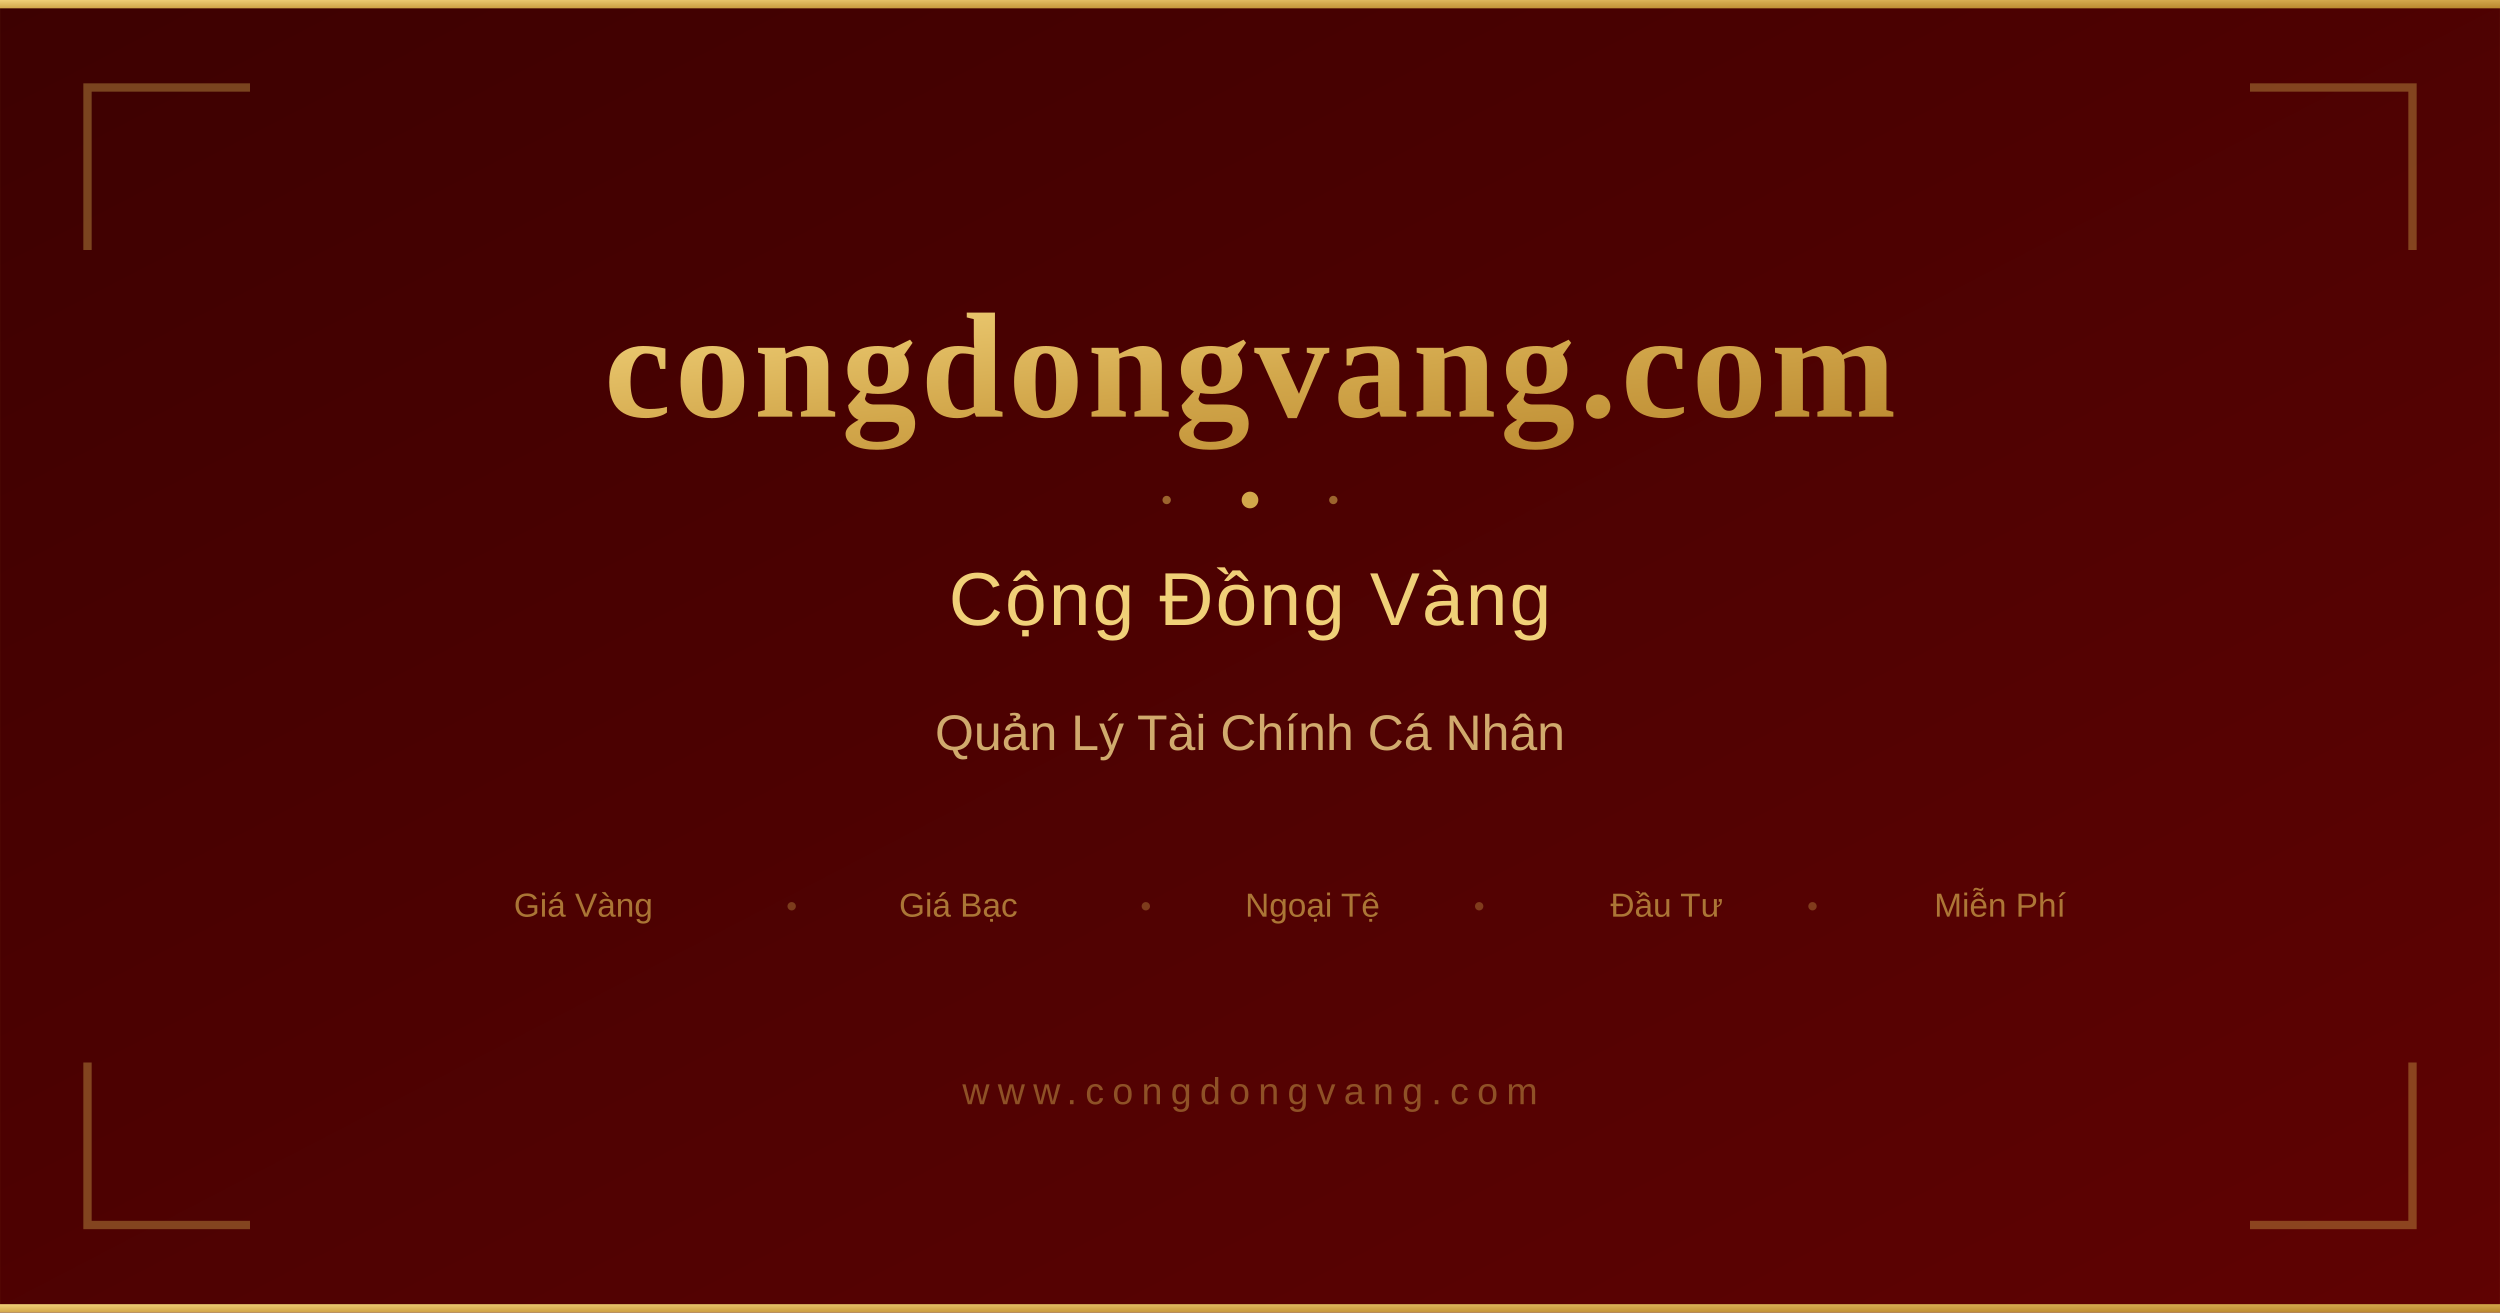
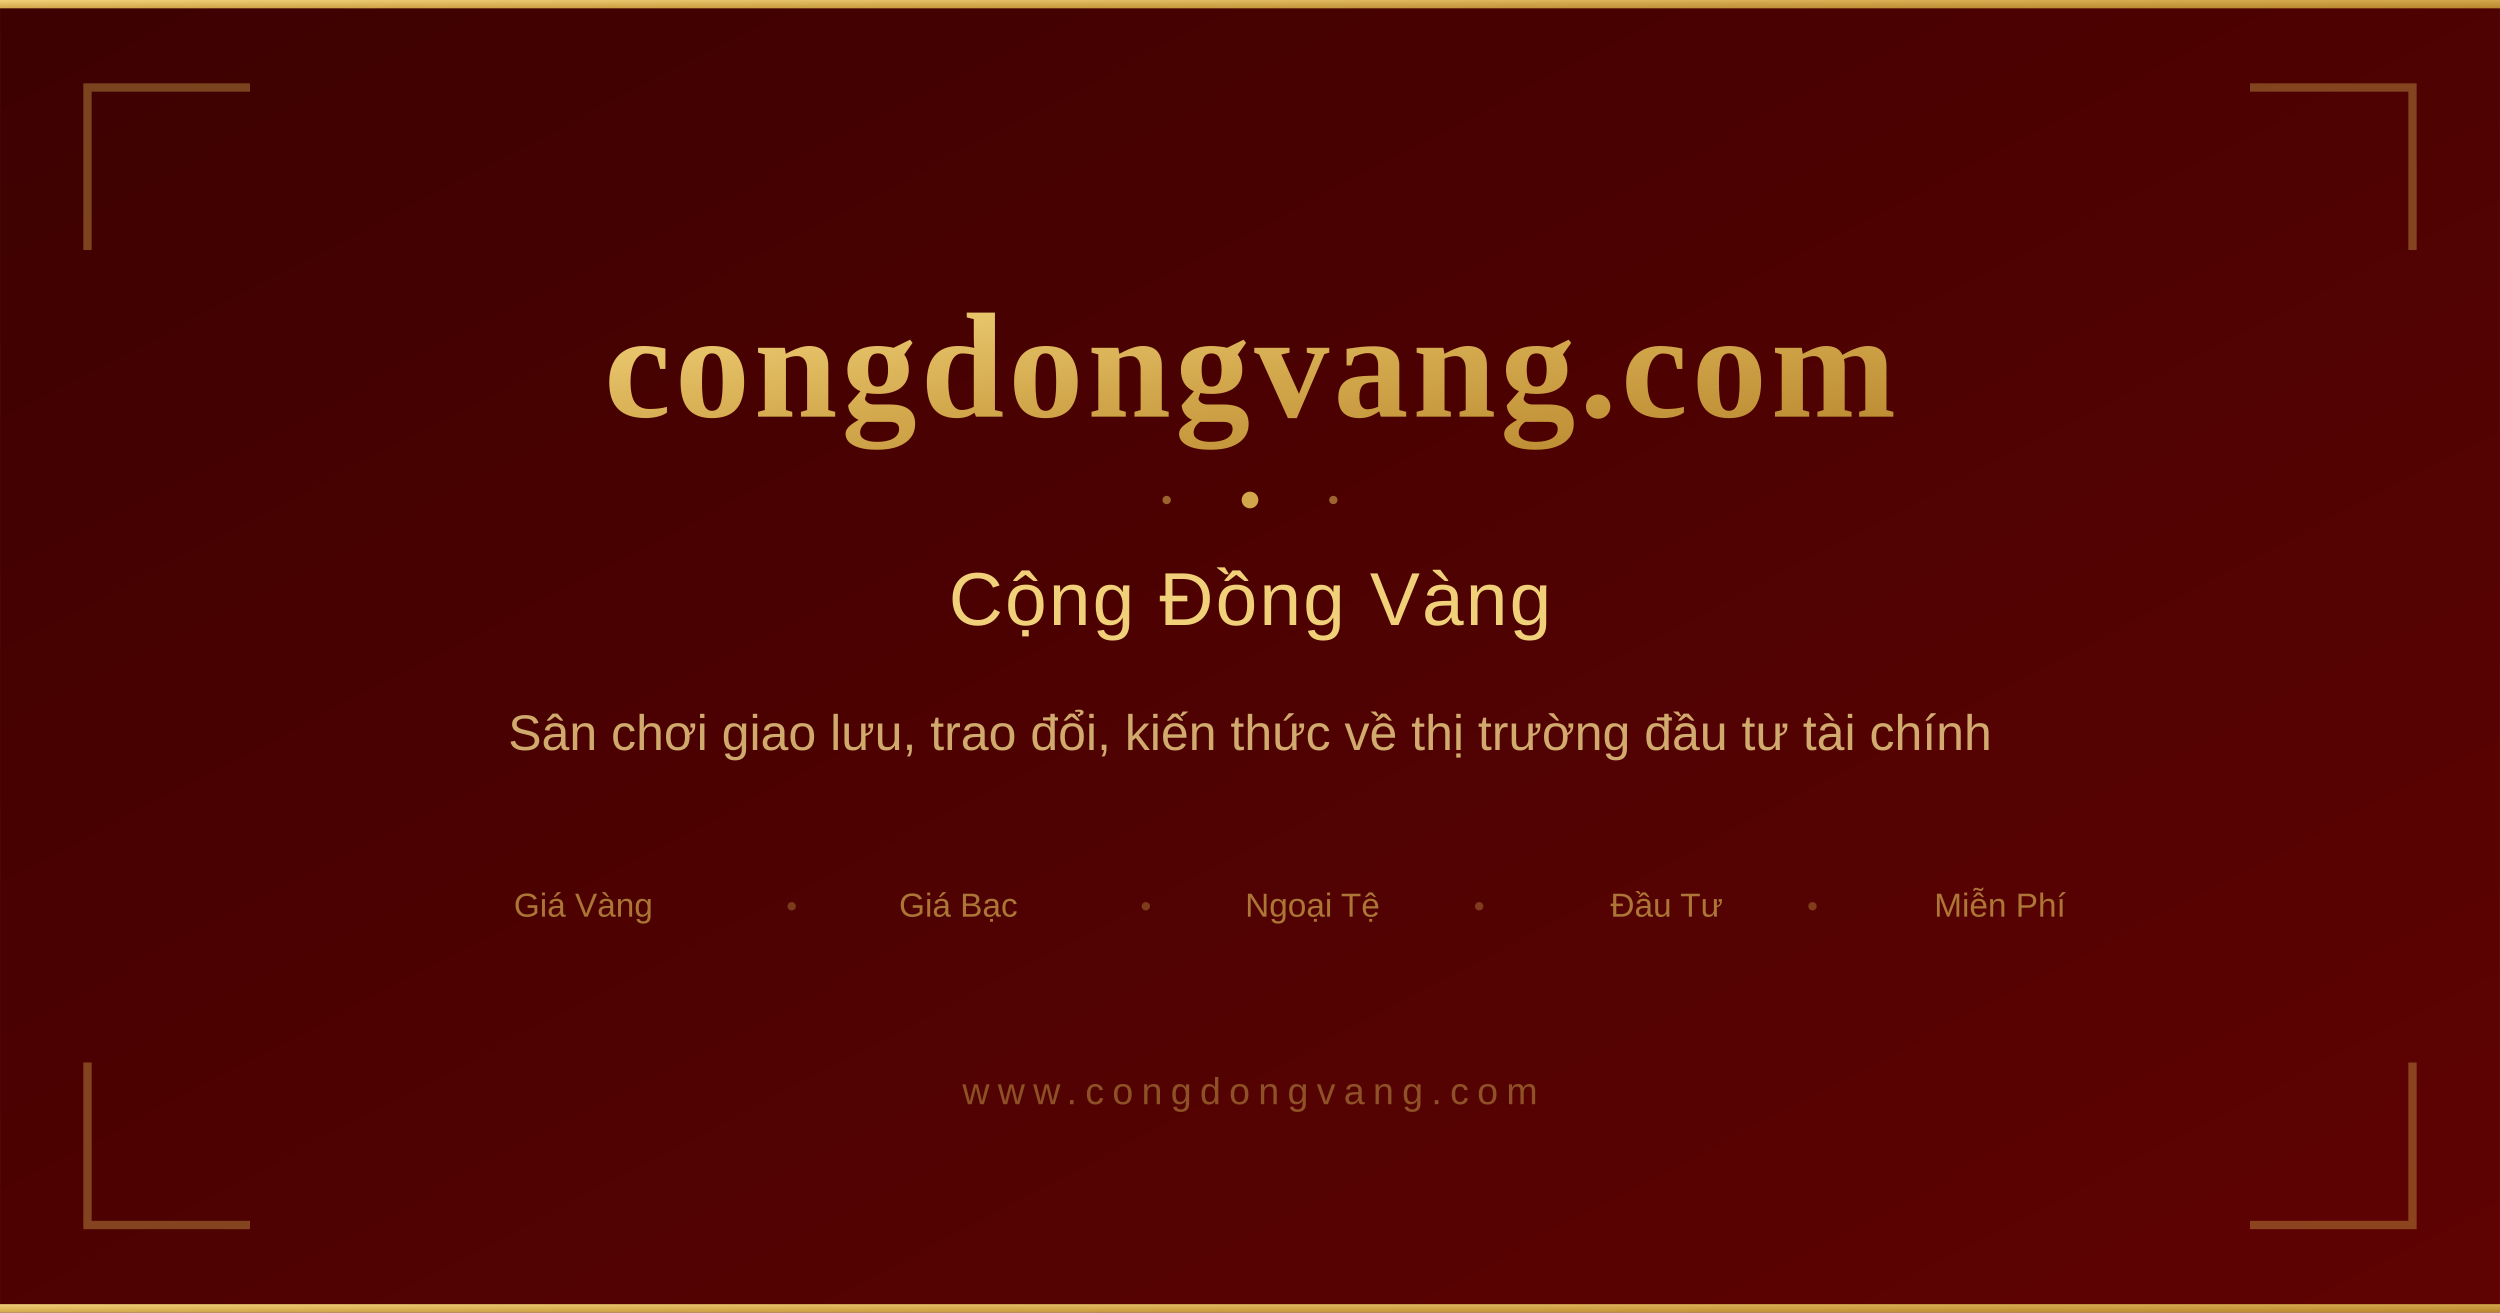
<svg xmlns="http://www.w3.org/2000/svg" width="1200" height="630" viewBox="0 0 1200 630">
  <defs>
    <linearGradient id="bg" x1="0" y1="0" x2="1" y2="1">
      <stop offset="0%" stop-color="#3D0101" />
      <stop offset="100%" stop-color="#5F0202" />
    </linearGradient>
    <linearGradient id="gold" x1="0" y1="0" x2="1" y2="1">
      <stop offset="0%" stop-color="#f0d078" />
      <stop offset="50%" stop-color="#d2a74b" />
      <stop offset="100%" stop-color="#b8862d" />
    </linearGradient>
    <linearGradient id="goldLine" x1="0" y1="0" x2="1" y2="0">
      <stop offset="0%" stop-color="#d2a74b" stop-opacity="0" />
      <stop offset="50%" stop-color="#d2a74b" stop-opacity="1" />
      <stop offset="100%" stop-color="#d2a74b" stop-opacity="0" />
    </linearGradient>
  </defs>
  <rect width="1200" height="630" fill="url(#bg)" />
  <rect width="1200" height="630" fill="none" stroke="#d2a74b" stroke-opacity="0.03" stroke-width="1">
    <animate attributeName="stroke-opacity" values="0.03;0.05;0.03" dur="4s" repeatCount="indefinite" />
  </rect>
  <rect x="0" y="0" width="1200" height="4" fill="url(#gold)" />
  <rect x="0" y="626" width="1200" height="4" fill="url(#gold)" />
  <path d="M 40 40 L 120 40 L 120 44 L 44 44 L 44 120 L 40 120 Z" fill="#d2a74b" opacity="0.4" />
  <path d="M 1160 40 L 1080 40 L 1080 44 L 1156 44 L 1156 120 L 1160 120 Z" fill="#d2a74b" opacity="0.4" />
  <path d="M 40 590 L 120 590 L 120 586 L 44 586 L 44 510 L 40 510 Z" fill="#d2a74b" opacity="0.4" />
  <path d="M 1160 590 L 1080 590 L 1080 586 L 1156 586 L 1156 510 L 1160 510 Z" fill="#d2a74b" opacity="0.4" />
  <text x="600" y="200" text-anchor="middle" font-family="Georgia, 'Times New Roman', serif" font-size="72" font-weight="bold" fill="url(#gold)" letter-spacing="2">
    congdongvang.com
  </text>
  <line x1="350" y1="240" x2="850" y2="240" stroke="url(#goldLine)" stroke-width="1.5" />
  <circle cx="600" cy="240" r="4" fill="#d2a74b" />
  <circle cx="560" cy="240" r="2" fill="#d2a74b" opacity="0.6" />
  <circle cx="640" cy="240" r="2" fill="#d2a74b" opacity="0.6" />
  <text x="600" y="300" text-anchor="middle" font-family="Arial, Helvetica, sans-serif" font-size="36" fill="#f0d078" letter-spacing="1">
    Cộng Đồng Vàng
  </text>
  <text x="600" y="360" text-anchor="middle" font-family="Arial, Helvetica, sans-serif" font-size="24" fill="#e8c880" opacity="0.85">
-     Quản Lý Tài Chính Cá Nhân
+     Sân chơi giao lưu, trao đổi, kiến thức về thị trường đầu tư tài chính
  </text>
  <g transform="translate(600, 440)" text-anchor="middle" font-family="Arial, Helvetica, sans-serif" font-size="16" fill="#d2a74b" opacity="0.7">
    <text x="-320" y="0">Giá Vàng</text>
    <circle cx="-220" cy="-5" r="2" fill="#d2a74b" opacity="0.5" />
    <text x="-140" y="0">Giá Bạc</text>
    <circle cx="-50" cy="-5" r="2" fill="#d2a74b" opacity="0.5" />
    <text x="30" y="0">Ngoại Tệ</text>
    <circle cx="110" cy="-5" r="2" fill="#d2a74b" opacity="0.5" />
    <text x="200" y="0">Đầu Tư</text>
    <circle cx="270" cy="-5" r="2" fill="#d2a74b" opacity="0.5" />
    <text x="360" y="0">Miễn Phí</text>
  </g>
  <text x="600" y="530" text-anchor="middle" font-family="Arial, Helvetica, sans-serif" font-size="18" fill="#c9a04a" opacity="0.5" letter-spacing="4">
    www.congdongvang.com
  </text>
</svg>
